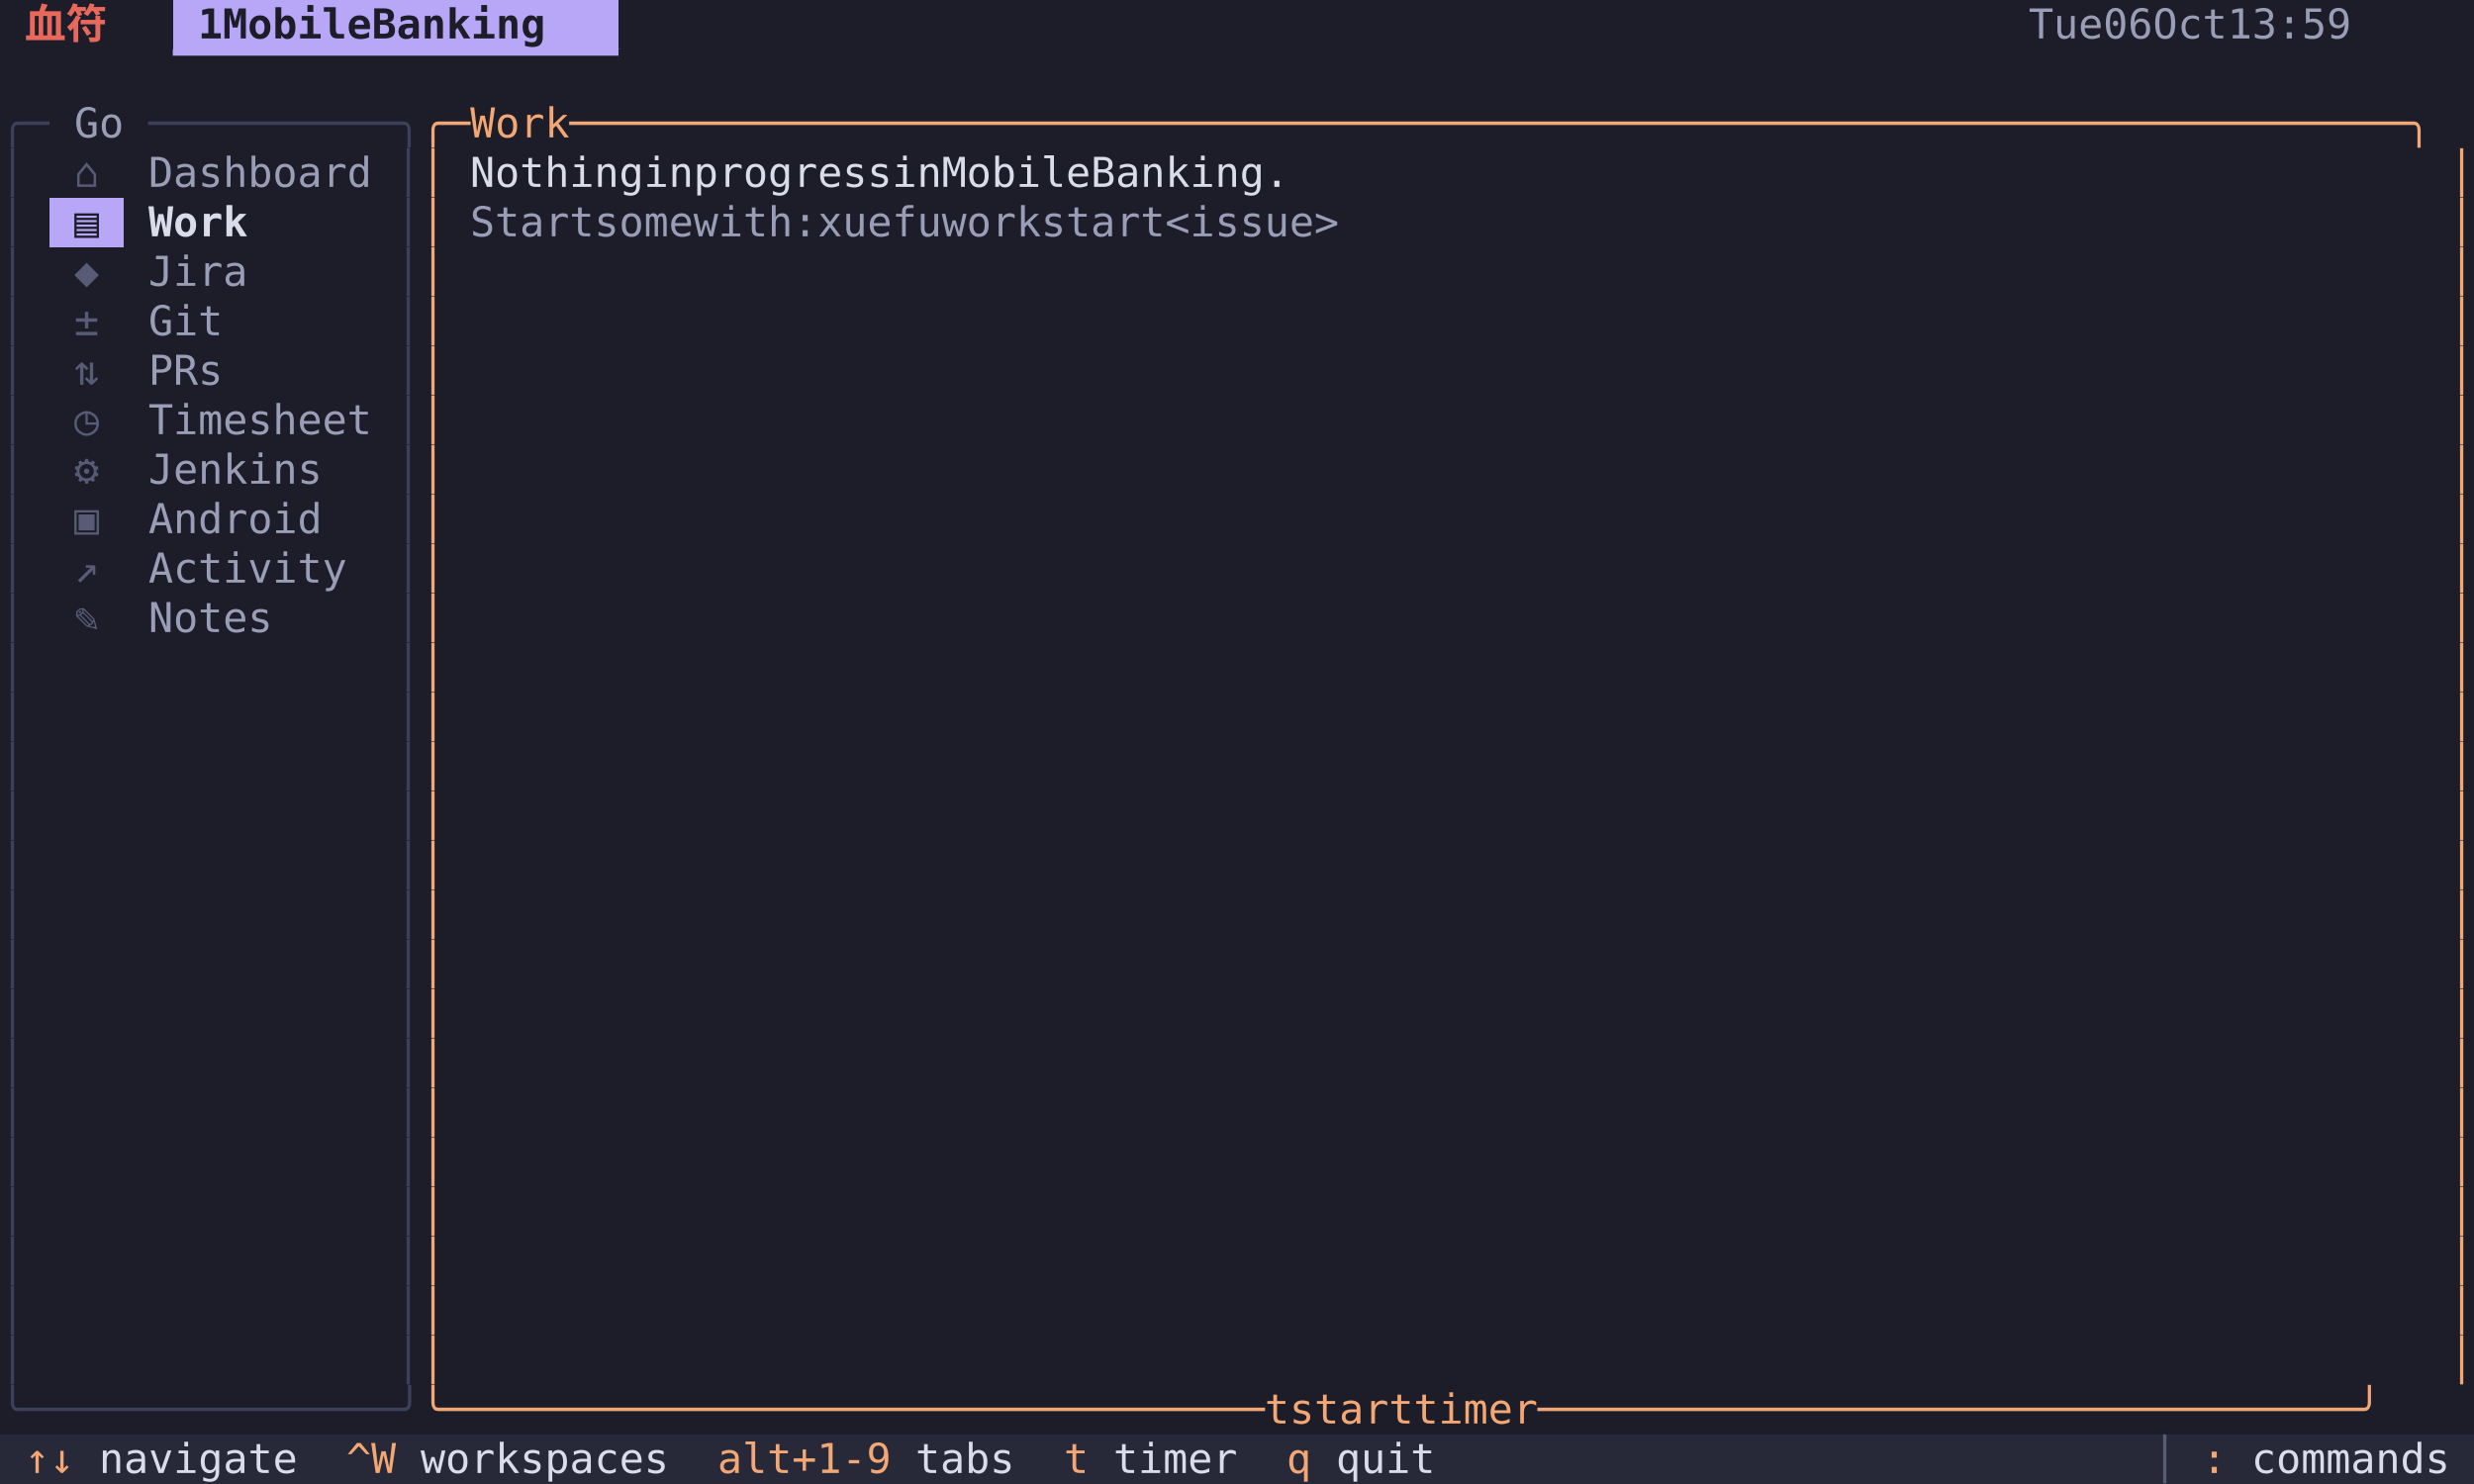
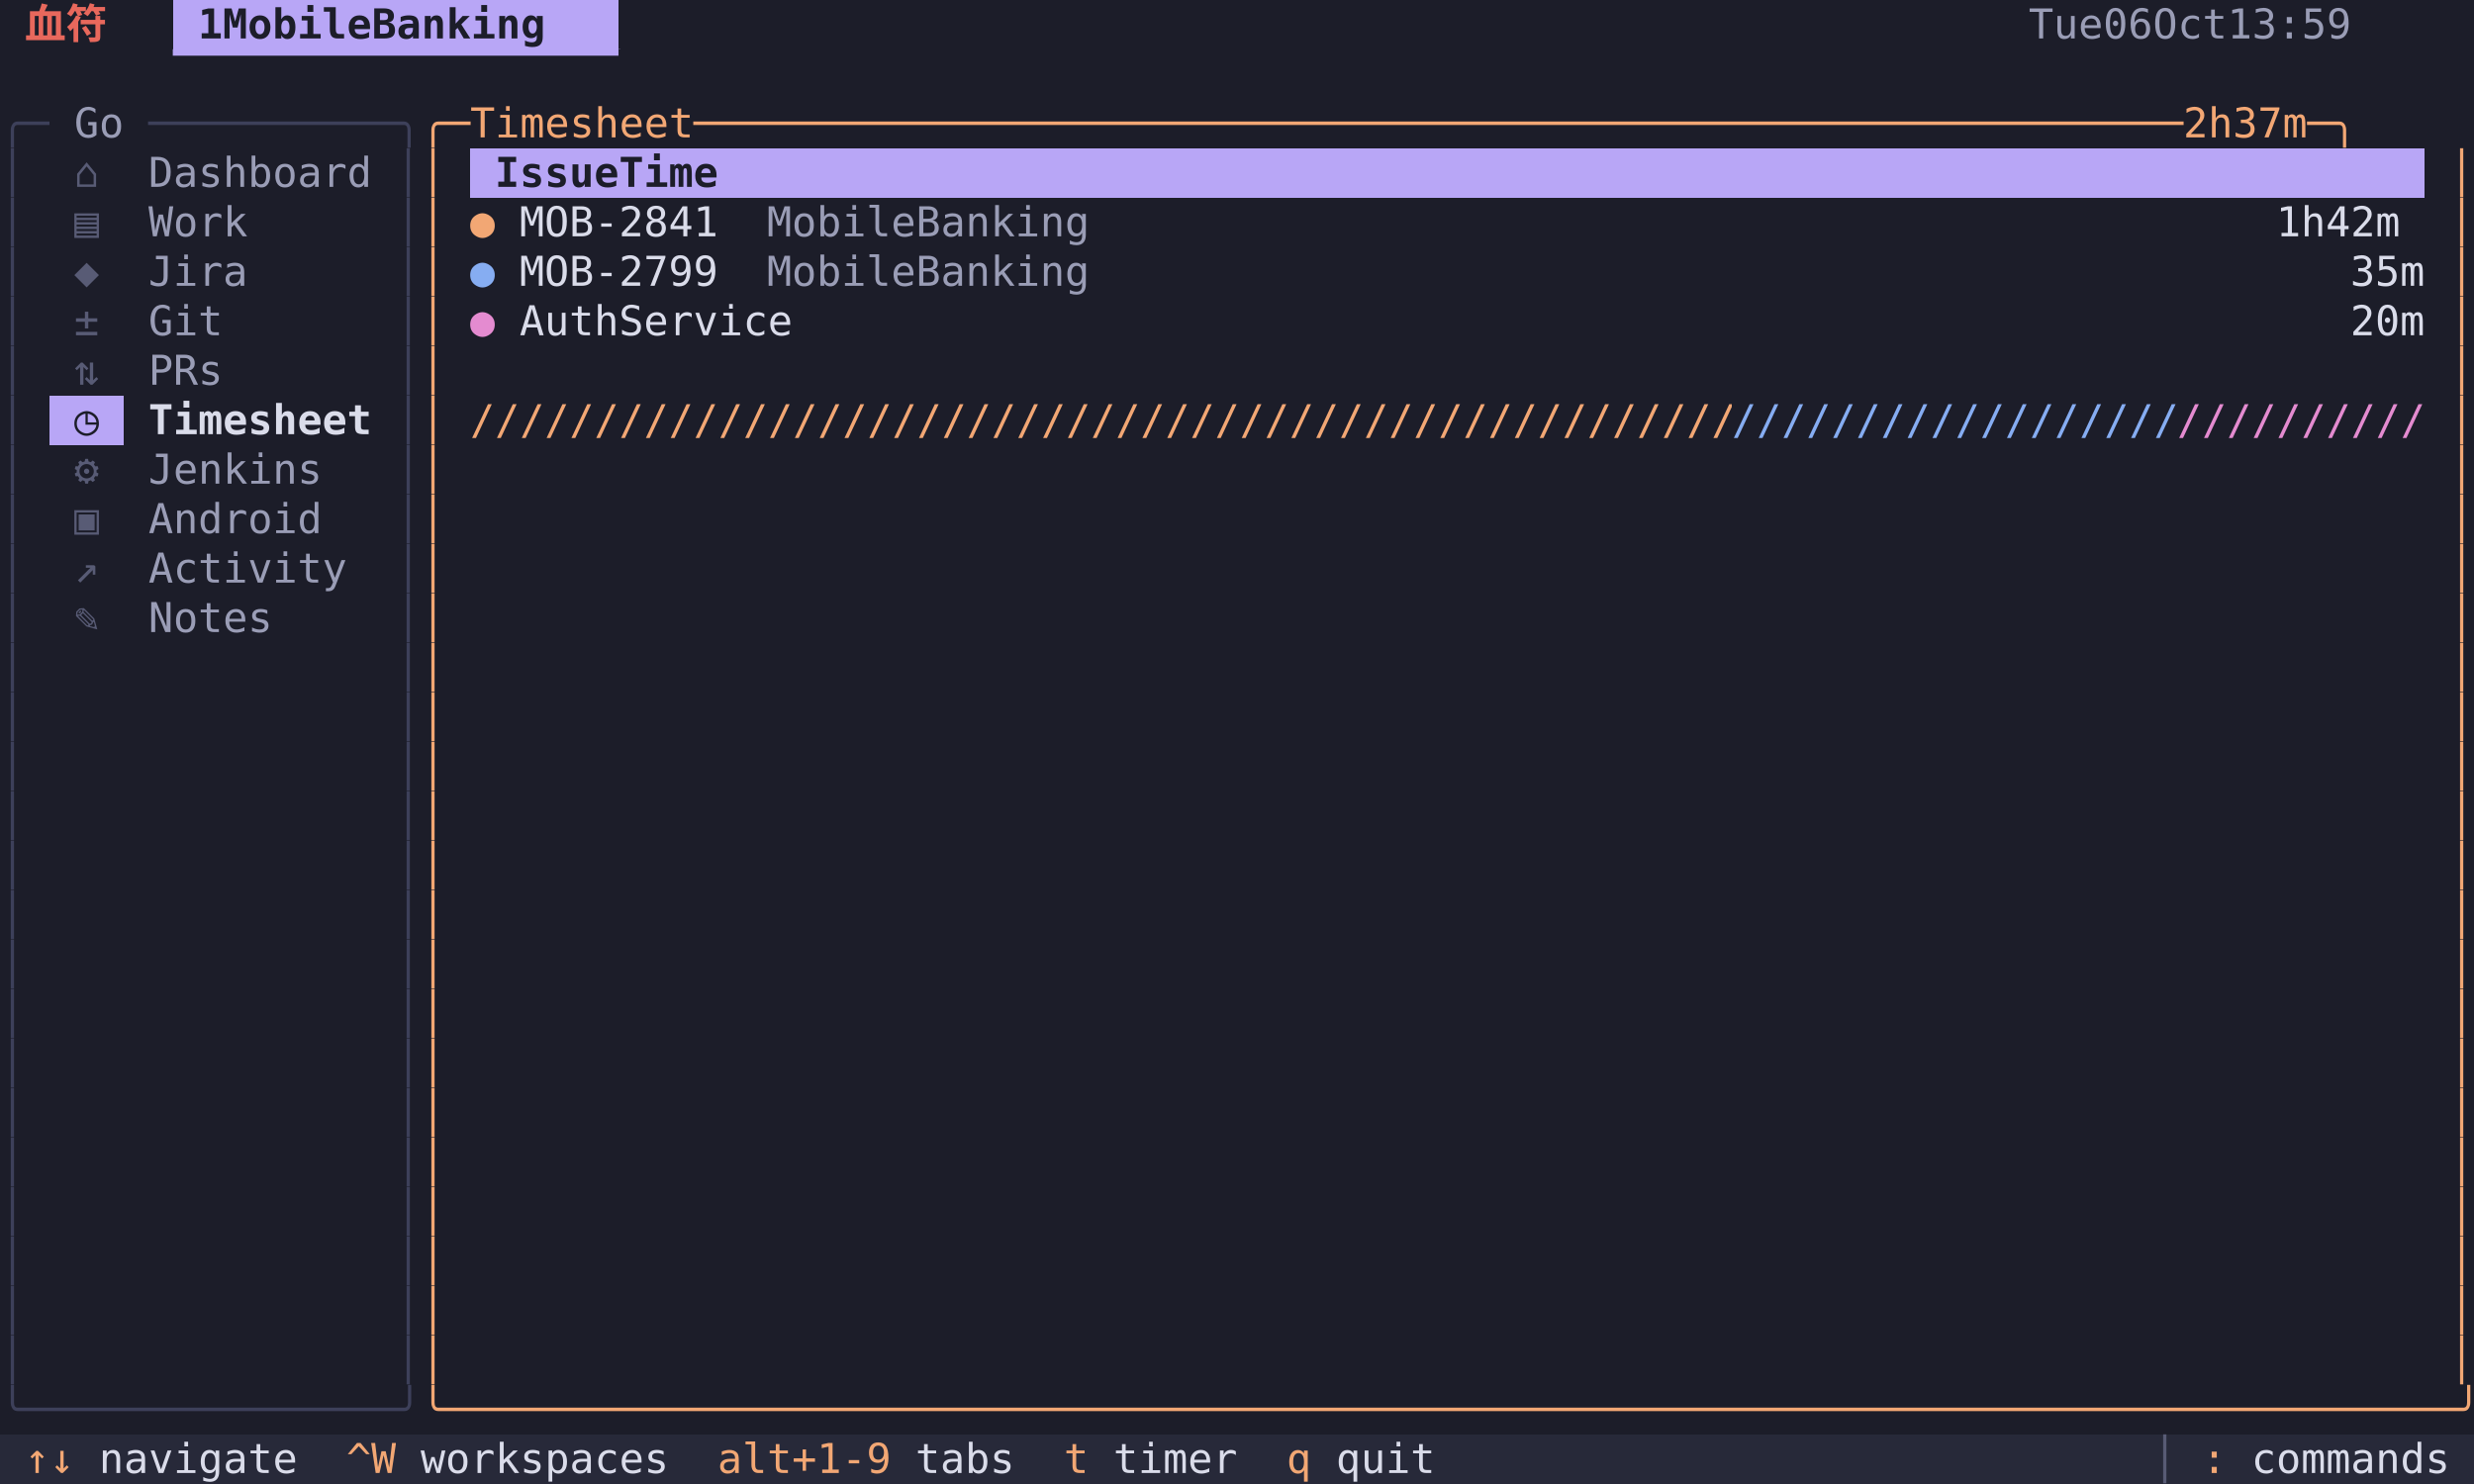
<svg xmlns="http://www.w3.org/2000/svg" width="900" height="540" viewBox="0 0 900 540" font-family="Menlo, 'DejaVu Sans Mono', 'Hiragino Sans GB', 'Noto Sans CJK SC', 'PingFang SC', monospace" font-size="15">
  <rect x="0" y="0" width="9" height="18" fill="#1c1d29" />
  <rect x="9" y="0" width="36" height="18" fill="#1c1d29" />
  <text x="9 27" y="14" fill="#e8685c" font-weight="bold">血符</text>
  <rect x="45" y="0" width="18" height="18" fill="#1c1d29" />
  <rect x="63" y="0" width="162" height="18" fill="#b8a6f6" />
  <text x="72 90 99 108 117 126 135 153 162 171 180 189 198 207" y="14" fill="#1c1d29" font-weight="bold">1MobileBanking</text>
  <rect x="225" y="0" width="513" height="18" fill="#1c1d29" />
  <rect x="738" y="0" width="153" height="18" fill="#1c1d29" />
  <text x="738 747 756 774 783 801 810 819 846 855 864 873 882" y="14" fill="#9a9db6">Tue06Oct13:59</text>
  <rect x="891" y="0" width="9" height="18" fill="#1c1d29" />
  <rect x="0" y="18" width="9" height="18" fill="#1c1d29" />
  <rect x="9" y="18" width="216" height="18" fill="#1c1d29" />
  <text x="63 72 81 90 99 108 117 126 135 144 153 162 171 180 189 198 207 216" y="32" fill="#b8a6f6">▔▔▔▔▔▔▔▔▔▔▔▔▔▔▔▔▔▔</text>
  <rect x="225" y="18" width="675" height="18" fill="#1c1d29" />
  <rect x="0" y="36" width="18" height="18" fill="#1c1d29" />
  <text x="0 9" y="50" fill="#3d405a">╭─</text>
  <rect x="18" y="36" width="36" height="18" fill="#1c1d29" />
  <text x="27 36" y="50" fill="#9a9db6">Go</text>
  <rect x="54" y="36" width="99" height="18" fill="#1c1d29" />
  <text x="54 63 72 81 90 99 108 117 126 135 144" y="50" fill="#3d405a">──────────╮</text>
  <rect x="153" y="36" width="747" height="18" fill="#1c1d29" />
-   <text x="153 162 180 189 198 207 225 234 243 252 261 270 279 288 297 306 315 324 333 342 351 360 369 378 387 396 405 414 423 432 441 450 459 468 477 486 495 504 513 522 531 540 549 558 567 576 585 594 603 612 621 630 639 648 657 666 675 684 693 702 711 720 729 738 747 756 765 774 783 792 801 810 819 828 837 846 855 864 873 882 891" y="50" fill="#f2a774">╭─Work──────────────────────────────────────────────────────────────────────────╮</text>
+   <text x="153 162 180 189 198 207 216 225 234 243 252 270 279 288 297 306 315 324 333 342 351 360 369 378 387 396 405 414 423 432 441 450 459 468 477 486 495 504 513 522 531 540 549 558 567 576 585 594 603 612 621 630 639 648 657 666 675 684 693 702 711 720 729 738 747 756 765 774 783 792 801 819 828 846 855 864 882 891" y="50" fill="#f2a774">╭─Timesheet────────────────────────────────────────────────────────────2h37m─╮</text>
  <rect x="0" y="54" width="9" height="18" fill="#1c1d29" />
  <text x="0" y="68" fill="#3d405a">│</text>
  <rect x="9" y="54" width="9" height="18" fill="#1c1d29" />
  <rect x="18" y="54" width="27" height="18" fill="#1c1d29" />
  <text x="27" y="68" fill="#585b75">⌂</text>
  <rect x="45" y="54" width="90" height="18" fill="#1c1d29" />
  <text x="54 63 72 81 90 99 108 117 126" y="68" fill="#9a9db6">Dashboard</text>
  <rect x="135" y="54" width="9" height="18" fill="#1c1d29" />
  <rect x="144" y="54" width="9" height="18" fill="#1c1d29" />
  <text x="144" y="68" fill="#3d405a">│</text>
  <rect x="153" y="54" width="9" height="18" fill="#1c1d29" />
  <text x="153" y="68" fill="#f2a774">│</text>
  <rect x="162" y="54" width="9" height="18" fill="#1c1d29" />
-   <rect x="171" y="54" width="342" height="18" fill="#1c1d29" />
-   <text x="171 180 189 198 207 216 225 243 252 270 279 288 297 306 315 324 333 351 360 378 387 396 405 414 423 441 450 459 468 477 486 495 504" y="68" fill="#dadcea">NothinginprogressinMobileBanking.</text>
-   <rect x="513" y="54" width="378" height="18" fill="#1c1d29" />
+   <rect x="171" y="54" width="711" height="18" fill="#b8a6f6" />
+   <text x="180 189 198 207 216 837 846 855 864" y="68" fill="#1c1d29" font-weight="bold">IssueTime</text>
+   <rect x="882" y="54" width="9" height="18" fill="#1c1d29" />
  <rect x="891" y="54" width="9" height="18" fill="#1c1d29" />
  <text x="891" y="68" fill="#f2a774">│</text>
  <rect x="0" y="72" width="9" height="18" fill="#1c1d29" />
  <text x="0" y="86" fill="#3d405a">│</text>
  <rect x="9" y="72" width="9" height="18" fill="#1c1d29" />
-   <rect x="18" y="72" width="27" height="18" fill="#b8a6f6" />
-   <text x="27" y="86" fill="#1c1d29">▤</text>
+   <rect x="18" y="72" width="27" height="18" fill="#1c1d29" />
+   <text x="27" y="86" fill="#585b75">▤</text>
  <rect x="45" y="72" width="45" height="18" fill="#1c1d29" />
-   <text x="54 63 72 81" y="86" fill="#dadcea" font-weight="bold">Work</text>
+   <text x="54 63 72 81" y="86" fill="#9a9db6">Work</text>
  <rect x="90" y="72" width="54" height="18" fill="#1c1d29" />
  <rect x="144" y="72" width="9" height="18" fill="#1c1d29" />
  <text x="144" y="86" fill="#3d405a">│</text>
  <rect x="153" y="72" width="9" height="18" fill="#1c1d29" />
  <text x="153" y="86" fill="#f2a774">│</text>
  <rect x="162" y="72" width="9" height="18" fill="#1c1d29" />
-   <rect x="171" y="72" width="369" height="18" fill="#1c1d29" />
-   <text x="171 180 189 198 207 225 234 243 252 270 279 288 297 306 324 333 342 351 360 378 387 396 405 423 432 441 450 459 477 486 495 504 513 522 531" y="86" fill="#9a9db6">Startsomewith:xuefuworkstart&lt;issue&gt;</text>
-   <rect x="540" y="72" width="351" height="18" fill="#1c1d29" />
+   <rect x="171" y="72" width="18" height="18" fill="#1c1d29" />
+   <text x="171" y="86" fill="#f2a774">●</text>
+   <rect x="189" y="72" width="90" height="18" fill="#1c1d29" />
+   <text x="189 198 207 216 225 234 243 252" y="86" fill="#dadcea">MOB-2841</text>
+   <rect x="279" y="72" width="531" height="18" fill="#1c1d29" />
+   <text x="279 288 297 306 315 324 342 351 360 369 378 387 396" y="86" fill="#9a9db6">MobileBanking</text>
+   <rect x="810" y="72" width="72" height="18" fill="#1c1d29" />
+   <text x="828 837 855 864 873" y="86" fill="#dadcea">1h42m</text>
+   <rect x="882" y="72" width="9" height="18" fill="#1c1d29" />
  <rect x="891" y="72" width="9" height="18" fill="#1c1d29" />
  <text x="891" y="86" fill="#f2a774">│</text>
  <rect x="0" y="90" width="9" height="18" fill="#1c1d29" />
  <text x="0" y="104" fill="#3d405a">│</text>
  <rect x="9" y="90" width="9" height="18" fill="#1c1d29" />
  <rect x="18" y="90" width="27" height="18" fill="#1c1d29" />
  <text x="27" y="104" fill="#585b75">◆</text>
  <rect x="45" y="90" width="45" height="18" fill="#1c1d29" />
  <text x="54 63 72 81" y="104" fill="#9a9db6">Jira</text>
  <rect x="90" y="90" width="54" height="18" fill="#1c1d29" />
  <rect x="144" y="90" width="9" height="18" fill="#1c1d29" />
  <text x="144" y="104" fill="#3d405a">│</text>
  <rect x="153" y="90" width="9" height="18" fill="#1c1d29" />
  <text x="153" y="104" fill="#f2a774">│</text>
-   <rect x="162" y="90" width="729" height="18" fill="#1c1d29" />
+   <rect x="162" y="90" width="9" height="18" fill="#1c1d29" />
+   <rect x="171" y="90" width="18" height="18" fill="#1c1d29" />
+   <text x="171" y="104" fill="#86adf2">●</text>
+   <rect x="189" y="90" width="90" height="18" fill="#1c1d29" />
+   <text x="189 198 207 216 225 234 243 252" y="104" fill="#dadcea">MOB-2799</text>
+   <rect x="279" y="90" width="531" height="18" fill="#1c1d29" />
+   <text x="279 288 297 306 315 324 342 351 360 369 378 387 396" y="104" fill="#9a9db6">MobileBanking</text>
+   <rect x="810" y="90" width="72" height="18" fill="#1c1d29" />
+   <text x="855 864 873" y="104" fill="#dadcea">35m</text>
+   <rect x="882" y="90" width="9" height="18" fill="#1c1d29" />
  <rect x="891" y="90" width="9" height="18" fill="#1c1d29" />
  <text x="891" y="104" fill="#f2a774">│</text>
  <rect x="0" y="108" width="9" height="18" fill="#1c1d29" />
  <text x="0" y="122" fill="#3d405a">│</text>
  <rect x="9" y="108" width="9" height="18" fill="#1c1d29" />
  <rect x="18" y="108" width="27" height="18" fill="#1c1d29" />
  <text x="27" y="122" fill="#585b75">±</text>
  <rect x="45" y="108" width="36" height="18" fill="#1c1d29" />
  <text x="54 63 72" y="122" fill="#9a9db6">Git</text>
  <rect x="81" y="108" width="63" height="18" fill="#1c1d29" />
  <rect x="144" y="108" width="9" height="18" fill="#1c1d29" />
  <text x="144" y="122" fill="#3d405a">│</text>
  <rect x="153" y="108" width="9" height="18" fill="#1c1d29" />
  <text x="153" y="122" fill="#f2a774">│</text>
-   <rect x="162" y="108" width="729" height="18" fill="#1c1d29" />
+   <rect x="162" y="108" width="9" height="18" fill="#1c1d29" />
+   <rect x="171" y="108" width="18" height="18" fill="#1c1d29" />
+   <text x="171" y="122" fill="#e48bd0">●</text>
+   <rect x="189" y="108" width="117" height="18" fill="#1c1d29" />
+   <text x="189 198 207 216 234 243 252 261 270 279 288" y="122" fill="#dadcea">AuthService</text>
+   <rect x="306" y="108" width="504" height="18" fill="#1c1d29" />
+   <rect x="810" y="108" width="72" height="18" fill="#1c1d29" />
+   <text x="855 864 873" y="122" fill="#dadcea">20m</text>
+   <rect x="882" y="108" width="9" height="18" fill="#1c1d29" />
  <rect x="891" y="108" width="9" height="18" fill="#1c1d29" />
  <text x="891" y="122" fill="#f2a774">│</text>
  <rect x="0" y="126" width="9" height="18" fill="#1c1d29" />
  <text x="0" y="140" fill="#3d405a">│</text>
  <rect x="9" y="126" width="9" height="18" fill="#1c1d29" />
  <rect x="18" y="126" width="27" height="18" fill="#1c1d29" />
  <text x="27" y="140" fill="#585b75">⇅</text>
  <rect x="45" y="126" width="36" height="18" fill="#1c1d29" />
  <text x="54 63 72" y="140" fill="#9a9db6">PRs</text>
  <rect x="81" y="126" width="63" height="18" fill="#1c1d29" />
  <rect x="144" y="126" width="9" height="18" fill="#1c1d29" />
  <text x="144" y="140" fill="#3d405a">│</text>
  <rect x="153" y="126" width="9" height="18" fill="#1c1d29" />
  <text x="153" y="140" fill="#f2a774">│</text>
  <rect x="162" y="126" width="729" height="18" fill="#1c1d29" />
  <rect x="891" y="126" width="9" height="18" fill="#1c1d29" />
  <text x="891" y="140" fill="#f2a774">│</text>
  <rect x="0" y="144" width="9" height="18" fill="#1c1d29" />
  <text x="0" y="158" fill="#3d405a">│</text>
  <rect x="9" y="144" width="9" height="18" fill="#1c1d29" />
-   <rect x="18" y="144" width="27" height="18" fill="#1c1d29" />
-   <text x="27" y="158" fill="#585b75">◷</text>
+   <rect x="18" y="144" width="27" height="18" fill="#b8a6f6" />
+   <text x="27" y="158" fill="#1c1d29">◷</text>
  <rect x="45" y="144" width="90" height="18" fill="#1c1d29" />
-   <text x="54 63 72 81 90 99 108 117 126" y="158" fill="#9a9db6">Timesheet</text>
+   <text x="54 63 72 81 90 99 108 117 126" y="158" fill="#dadcea" font-weight="bold">Timesheet</text>
  <rect x="135" y="144" width="9" height="18" fill="#1c1d29" />
  <rect x="144" y="144" width="9" height="18" fill="#1c1d29" />
  <text x="144" y="158" fill="#3d405a">│</text>
  <rect x="153" y="144" width="9" height="18" fill="#1c1d29" />
  <text x="153" y="158" fill="#f2a774">│</text>
-   <rect x="162" y="144" width="729" height="18" fill="#1c1d29" />
+   <rect x="162" y="144" width="9" height="18" fill="#1c1d29" />
+   <rect x="171" y="144" width="459" height="18" fill="#1c1d29" />
+   <text x="171 180 189 198 207 216 225 234 243 252 261 270 279 288 297 306 315 324 333 342 351 360 369 378 387 396 405 414 423 432 441 450 459 468 477 486 495 504 513 522 531 540 549 558 567 576 585 594 603 612 621" y="158" fill="#f2a774">///////////////////////////////////////////////////</text>
+   <rect x="630" y="144" width="162" height="18" fill="#1c1d29" />
+   <text x="630 639 648 657 666 675 684 693 702 711 720 729 738 747 756 765 774 783" y="158" fill="#86adf2">//////////////////</text>
+   <rect x="792" y="144" width="90" height="18" fill="#1c1d29" />
+   <text x="792 801 810 819 828 837 846 855 864 873" y="158" fill="#e48bd0">//////////</text>
+   <rect x="882" y="144" width="9" height="18" fill="#1c1d29" />
  <rect x="891" y="144" width="9" height="18" fill="#1c1d29" />
  <text x="891" y="158" fill="#f2a774">│</text>
  <rect x="0" y="162" width="9" height="18" fill="#1c1d29" />
  <text x="0" y="176" fill="#3d405a">│</text>
  <rect x="9" y="162" width="9" height="18" fill="#1c1d29" />
  <rect x="18" y="162" width="27" height="18" fill="#1c1d29" />
  <text x="27" y="176" fill="#585b75">⚙</text>
  <rect x="45" y="162" width="72" height="18" fill="#1c1d29" />
  <text x="54 63 72 81 90 99 108" y="176" fill="#9a9db6">Jenkins</text>
  <rect x="117" y="162" width="27" height="18" fill="#1c1d29" />
  <rect x="144" y="162" width="9" height="18" fill="#1c1d29" />
  <text x="144" y="176" fill="#3d405a">│</text>
  <rect x="153" y="162" width="9" height="18" fill="#1c1d29" />
  <text x="153" y="176" fill="#f2a774">│</text>
  <rect x="162" y="162" width="729" height="18" fill="#1c1d29" />
  <rect x="891" y="162" width="9" height="18" fill="#1c1d29" />
  <text x="891" y="176" fill="#f2a774">│</text>
  <rect x="0" y="180" width="9" height="18" fill="#1c1d29" />
  <text x="0" y="194" fill="#3d405a">│</text>
  <rect x="9" y="180" width="9" height="18" fill="#1c1d29" />
  <rect x="18" y="180" width="27" height="18" fill="#1c1d29" />
  <text x="27" y="194" fill="#585b75">▣</text>
  <rect x="45" y="180" width="72" height="18" fill="#1c1d29" />
  <text x="54 63 72 81 90 99 108" y="194" fill="#9a9db6">Android</text>
  <rect x="117" y="180" width="27" height="18" fill="#1c1d29" />
  <rect x="144" y="180" width="9" height="18" fill="#1c1d29" />
  <text x="144" y="194" fill="#3d405a">│</text>
  <rect x="153" y="180" width="9" height="18" fill="#1c1d29" />
  <text x="153" y="194" fill="#f2a774">│</text>
  <rect x="162" y="180" width="729" height="18" fill="#1c1d29" />
  <rect x="891" y="180" width="9" height="18" fill="#1c1d29" />
  <text x="891" y="194" fill="#f2a774">│</text>
  <rect x="0" y="198" width="9" height="18" fill="#1c1d29" />
  <text x="0" y="212" fill="#3d405a">│</text>
  <rect x="9" y="198" width="9" height="18" fill="#1c1d29" />
  <rect x="18" y="198" width="27" height="18" fill="#1c1d29" />
  <text x="27" y="212" fill="#585b75">↗</text>
  <rect x="45" y="198" width="81" height="18" fill="#1c1d29" />
  <text x="54 63 72 81 90 99 108 117" y="212" fill="#9a9db6">Activity</text>
  <rect x="126" y="198" width="18" height="18" fill="#1c1d29" />
  <rect x="144" y="198" width="9" height="18" fill="#1c1d29" />
  <text x="144" y="212" fill="#3d405a">│</text>
  <rect x="153" y="198" width="9" height="18" fill="#1c1d29" />
  <text x="153" y="212" fill="#f2a774">│</text>
  <rect x="162" y="198" width="729" height="18" fill="#1c1d29" />
  <rect x="891" y="198" width="9" height="18" fill="#1c1d29" />
  <text x="891" y="212" fill="#f2a774">│</text>
  <rect x="0" y="216" width="9" height="18" fill="#1c1d29" />
  <text x="0" y="230" fill="#3d405a">│</text>
  <rect x="9" y="216" width="9" height="18" fill="#1c1d29" />
  <rect x="18" y="216" width="27" height="18" fill="#1c1d29" />
  <text x="27" y="230" fill="#585b75">✎</text>
  <rect x="45" y="216" width="54" height="18" fill="#1c1d29" />
  <text x="54 63 72 81 90" y="230" fill="#9a9db6">Notes</text>
  <rect x="99" y="216" width="45" height="18" fill="#1c1d29" />
  <rect x="144" y="216" width="9" height="18" fill="#1c1d29" />
  <text x="144" y="230" fill="#3d405a">│</text>
  <rect x="153" y="216" width="9" height="18" fill="#1c1d29" />
  <text x="153" y="230" fill="#f2a774">│</text>
  <rect x="162" y="216" width="729" height="18" fill="#1c1d29" />
  <rect x="891" y="216" width="9" height="18" fill="#1c1d29" />
  <text x="891" y="230" fill="#f2a774">│</text>
  <rect x="0" y="234" width="9" height="18" fill="#1c1d29" />
  <text x="0" y="248" fill="#3d405a">│</text>
  <rect x="9" y="234" width="135" height="18" fill="#1c1d29" />
  <rect x="144" y="234" width="9" height="18" fill="#1c1d29" />
  <text x="144" y="248" fill="#3d405a">│</text>
  <rect x="153" y="234" width="9" height="18" fill="#1c1d29" />
  <text x="153" y="248" fill="#f2a774">│</text>
  <rect x="162" y="234" width="729" height="18" fill="#1c1d29" />
  <rect x="891" y="234" width="9" height="18" fill="#1c1d29" />
  <text x="891" y="248" fill="#f2a774">│</text>
  <rect x="0" y="252" width="9" height="18" fill="#1c1d29" />
  <text x="0" y="266" fill="#3d405a">│</text>
  <rect x="9" y="252" width="135" height="18" fill="#1c1d29" />
  <rect x="144" y="252" width="9" height="18" fill="#1c1d29" />
  <text x="144" y="266" fill="#3d405a">│</text>
  <rect x="153" y="252" width="9" height="18" fill="#1c1d29" />
  <text x="153" y="266" fill="#f2a774">│</text>
  <rect x="162" y="252" width="729" height="18" fill="#1c1d29" />
  <rect x="891" y="252" width="9" height="18" fill="#1c1d29" />
  <text x="891" y="266" fill="#f2a774">│</text>
  <rect x="0" y="270" width="9" height="18" fill="#1c1d29" />
  <text x="0" y="284" fill="#3d405a">│</text>
  <rect x="9" y="270" width="135" height="18" fill="#1c1d29" />
  <rect x="144" y="270" width="9" height="18" fill="#1c1d29" />
  <text x="144" y="284" fill="#3d405a">│</text>
  <rect x="153" y="270" width="9" height="18" fill="#1c1d29" />
  <text x="153" y="284" fill="#f2a774">│</text>
  <rect x="162" y="270" width="729" height="18" fill="#1c1d29" />
  <rect x="891" y="270" width="9" height="18" fill="#1c1d29" />
  <text x="891" y="284" fill="#f2a774">│</text>
  <rect x="0" y="288" width="9" height="18" fill="#1c1d29" />
  <text x="0" y="302" fill="#3d405a">│</text>
  <rect x="9" y="288" width="135" height="18" fill="#1c1d29" />
  <rect x="144" y="288" width="9" height="18" fill="#1c1d29" />
  <text x="144" y="302" fill="#3d405a">│</text>
  <rect x="153" y="288" width="9" height="18" fill="#1c1d29" />
  <text x="153" y="302" fill="#f2a774">│</text>
  <rect x="162" y="288" width="729" height="18" fill="#1c1d29" />
  <rect x="891" y="288" width="9" height="18" fill="#1c1d29" />
  <text x="891" y="302" fill="#f2a774">│</text>
  <rect x="0" y="306" width="9" height="18" fill="#1c1d29" />
  <text x="0" y="320" fill="#3d405a">│</text>
  <rect x="9" y="306" width="135" height="18" fill="#1c1d29" />
  <rect x="144" y="306" width="9" height="18" fill="#1c1d29" />
  <text x="144" y="320" fill="#3d405a">│</text>
  <rect x="153" y="306" width="9" height="18" fill="#1c1d29" />
  <text x="153" y="320" fill="#f2a774">│</text>
  <rect x="162" y="306" width="729" height="18" fill="#1c1d29" />
  <rect x="891" y="306" width="9" height="18" fill="#1c1d29" />
  <text x="891" y="320" fill="#f2a774">│</text>
  <rect x="0" y="324" width="9" height="18" fill="#1c1d29" />
  <text x="0" y="338" fill="#3d405a">│</text>
  <rect x="9" y="324" width="135" height="18" fill="#1c1d29" />
  <rect x="144" y="324" width="9" height="18" fill="#1c1d29" />
  <text x="144" y="338" fill="#3d405a">│</text>
  <rect x="153" y="324" width="9" height="18" fill="#1c1d29" />
  <text x="153" y="338" fill="#f2a774">│</text>
  <rect x="162" y="324" width="729" height="18" fill="#1c1d29" />
  <rect x="891" y="324" width="9" height="18" fill="#1c1d29" />
  <text x="891" y="338" fill="#f2a774">│</text>
  <rect x="0" y="342" width="9" height="18" fill="#1c1d29" />
  <text x="0" y="356" fill="#3d405a">│</text>
  <rect x="9" y="342" width="135" height="18" fill="#1c1d29" />
  <rect x="144" y="342" width="9" height="18" fill="#1c1d29" />
  <text x="144" y="356" fill="#3d405a">│</text>
  <rect x="153" y="342" width="9" height="18" fill="#1c1d29" />
  <text x="153" y="356" fill="#f2a774">│</text>
  <rect x="162" y="342" width="729" height="18" fill="#1c1d29" />
  <rect x="891" y="342" width="9" height="18" fill="#1c1d29" />
  <text x="891" y="356" fill="#f2a774">│</text>
  <rect x="0" y="360" width="9" height="18" fill="#1c1d29" />
  <text x="0" y="374" fill="#3d405a">│</text>
  <rect x="9" y="360" width="135" height="18" fill="#1c1d29" />
  <rect x="144" y="360" width="9" height="18" fill="#1c1d29" />
  <text x="144" y="374" fill="#3d405a">│</text>
  <rect x="153" y="360" width="9" height="18" fill="#1c1d29" />
  <text x="153" y="374" fill="#f2a774">│</text>
  <rect x="162" y="360" width="729" height="18" fill="#1c1d29" />
  <rect x="891" y="360" width="9" height="18" fill="#1c1d29" />
  <text x="891" y="374" fill="#f2a774">│</text>
  <rect x="0" y="378" width="9" height="18" fill="#1c1d29" />
  <text x="0" y="392" fill="#3d405a">│</text>
  <rect x="9" y="378" width="135" height="18" fill="#1c1d29" />
  <rect x="144" y="378" width="9" height="18" fill="#1c1d29" />
  <text x="144" y="392" fill="#3d405a">│</text>
  <rect x="153" y="378" width="9" height="18" fill="#1c1d29" />
  <text x="153" y="392" fill="#f2a774">│</text>
  <rect x="162" y="378" width="729" height="18" fill="#1c1d29" />
  <rect x="891" y="378" width="9" height="18" fill="#1c1d29" />
  <text x="891" y="392" fill="#f2a774">│</text>
  <rect x="0" y="396" width="9" height="18" fill="#1c1d29" />
  <text x="0" y="410" fill="#3d405a">│</text>
  <rect x="9" y="396" width="135" height="18" fill="#1c1d29" />
  <rect x="144" y="396" width="9" height="18" fill="#1c1d29" />
  <text x="144" y="410" fill="#3d405a">│</text>
  <rect x="153" y="396" width="9" height="18" fill="#1c1d29" />
  <text x="153" y="410" fill="#f2a774">│</text>
  <rect x="162" y="396" width="729" height="18" fill="#1c1d29" />
  <rect x="891" y="396" width="9" height="18" fill="#1c1d29" />
  <text x="891" y="410" fill="#f2a774">│</text>
  <rect x="0" y="414" width="9" height="18" fill="#1c1d29" />
  <text x="0" y="428" fill="#3d405a">│</text>
  <rect x="9" y="414" width="135" height="18" fill="#1c1d29" />
  <rect x="144" y="414" width="9" height="18" fill="#1c1d29" />
  <text x="144" y="428" fill="#3d405a">│</text>
  <rect x="153" y="414" width="9" height="18" fill="#1c1d29" />
  <text x="153" y="428" fill="#f2a774">│</text>
  <rect x="162" y="414" width="729" height="18" fill="#1c1d29" />
  <rect x="891" y="414" width="9" height="18" fill="#1c1d29" />
  <text x="891" y="428" fill="#f2a774">│</text>
  <rect x="0" y="432" width="9" height="18" fill="#1c1d29" />
  <text x="0" y="446" fill="#3d405a">│</text>
  <rect x="9" y="432" width="135" height="18" fill="#1c1d29" />
  <rect x="144" y="432" width="9" height="18" fill="#1c1d29" />
  <text x="144" y="446" fill="#3d405a">│</text>
  <rect x="153" y="432" width="9" height="18" fill="#1c1d29" />
  <text x="153" y="446" fill="#f2a774">│</text>
  <rect x="162" y="432" width="729" height="18" fill="#1c1d29" />
  <rect x="891" y="432" width="9" height="18" fill="#1c1d29" />
  <text x="891" y="446" fill="#f2a774">│</text>
  <rect x="0" y="450" width="9" height="18" fill="#1c1d29" />
  <text x="0" y="464" fill="#3d405a">│</text>
  <rect x="9" y="450" width="135" height="18" fill="#1c1d29" />
  <rect x="144" y="450" width="9" height="18" fill="#1c1d29" />
  <text x="144" y="464" fill="#3d405a">│</text>
  <rect x="153" y="450" width="9" height="18" fill="#1c1d29" />
  <text x="153" y="464" fill="#f2a774">│</text>
  <rect x="162" y="450" width="729" height="18" fill="#1c1d29" />
  <rect x="891" y="450" width="9" height="18" fill="#1c1d29" />
  <text x="891" y="464" fill="#f2a774">│</text>
  <rect x="0" y="468" width="9" height="18" fill="#1c1d29" />
  <text x="0" y="482" fill="#3d405a">│</text>
  <rect x="9" y="468" width="135" height="18" fill="#1c1d29" />
  <rect x="144" y="468" width="9" height="18" fill="#1c1d29" />
  <text x="144" y="482" fill="#3d405a">│</text>
  <rect x="153" y="468" width="9" height="18" fill="#1c1d29" />
  <text x="153" y="482" fill="#f2a774">│</text>
  <rect x="162" y="468" width="729" height="18" fill="#1c1d29" />
  <rect x="891" y="468" width="9" height="18" fill="#1c1d29" />
  <text x="891" y="482" fill="#f2a774">│</text>
  <rect x="0" y="486" width="9" height="18" fill="#1c1d29" />
  <text x="0" y="500" fill="#3d405a">│</text>
  <rect x="9" y="486" width="135" height="18" fill="#1c1d29" />
  <rect x="144" y="486" width="9" height="18" fill="#1c1d29" />
  <text x="144" y="500" fill="#3d405a">│</text>
  <rect x="153" y="486" width="9" height="18" fill="#1c1d29" />
  <text x="153" y="500" fill="#f2a774">│</text>
  <rect x="162" y="486" width="729" height="18" fill="#1c1d29" />
  <rect x="891" y="486" width="9" height="18" fill="#1c1d29" />
  <text x="891" y="500" fill="#f2a774">│</text>
  <rect x="0" y="504" width="153" height="18" fill="#1c1d29" />
  <text x="0 9 18 27 36 45 54 63 72 81 90 99 108 117 126 135 144" y="518" fill="#3d405a">╰───────────────╯</text>
  <rect x="153" y="504" width="747" height="18" fill="#1c1d29" />
-   <text x="153 162 171 180 189 198 207 216 225 234 243 252 261 270 279 288 297 306 315 324 333 342 351 360 369 378 387 396 405 414 423 432 441 450 468 486 495 504 513 522 540 549 558 567 576 594 603 612 621 630 639 648 657 666 675 684 693 702 711 720 729 738 747 756 765 774 783 792 801 810 819 828 837 846 855 864 873 882 891" y="518" fill="#f2a774">╰─────────────────────────────────tstarttimer─────────────────────────────────╯</text>
+   <text x="153 162 171 180 189 198 207 216 225 234 243 252 261 270 279 288 297 306 315 324 333 342 351 360 369 378 387 396 405 414 423 432 441 450 459 468 477 486 495 504 513 522 531 540 549 558 567 576 585 594 603 612 621 630 639 648 657 666 675 684 693 702 711 720 729 738 747 756 765 774 783 792 801 810 819 828 837 846 855 864 873 882 891" y="518" fill="#f2a774">╰─────────────────────────────────────────────────────────────────────────────────╯</text>
  <rect x="0" y="522" width="27" height="18" fill="#272939" />
  <text x="9 18" y="536" fill="#f2a774">↑↓</text>
  <rect x="27" y="522" width="90" height="18" fill="#272939" />
  <text x="36 45 54 63 72 81 90 99" y="536" fill="#dadcea">navigate</text>
  <rect x="117" y="522" width="27" height="18" fill="#272939" />
  <text x="126 135" y="536" fill="#f2a774">^W</text>
  <rect x="144" y="522" width="108" height="18" fill="#272939" />
  <text x="153 162 171 180 189 198 207 216 225 234" y="536" fill="#dadcea">workspaces</text>
  <rect x="252" y="522" width="72" height="18" fill="#272939" />
  <text x="261 270 279 288 297 306 315" y="536" fill="#f2a774">alt+1-9</text>
  <rect x="324" y="522" width="54" height="18" fill="#272939" />
  <text x="333 342 351 360" y="536" fill="#dadcea">tabs</text>
  <rect x="378" y="522" width="18" height="18" fill="#272939" />
  <text x="387" y="536" fill="#f2a774">t</text>
  <rect x="396" y="522" width="63" height="18" fill="#272939" />
  <text x="405 414 423 432 441" y="536" fill="#dadcea">timer</text>
  <rect x="459" y="522" width="18" height="18" fill="#272939" />
  <text x="468" y="536" fill="#f2a774">q</text>
  <rect x="477" y="522" width="54" height="18" fill="#272939" />
  <text x="486 495 504 513" y="536" fill="#dadcea">quit</text>
  <rect x="531" y="522" width="252" height="18" fill="#272939" />
  <rect x="783" y="522" width="18" height="18" fill="#272939" />
  <text x="783" y="536" fill="#585b75">│</text>
  <rect x="801" y="522" width="9" height="18" fill="#272939" />
  <text x="801" y="536" fill="#f2a774">:</text>
  <rect x="810" y="522" width="90" height="18" fill="#272939" />
  <text x="819 828 837 846 855 864 873 882" y="536" fill="#dadcea">commands</text>
</svg>
